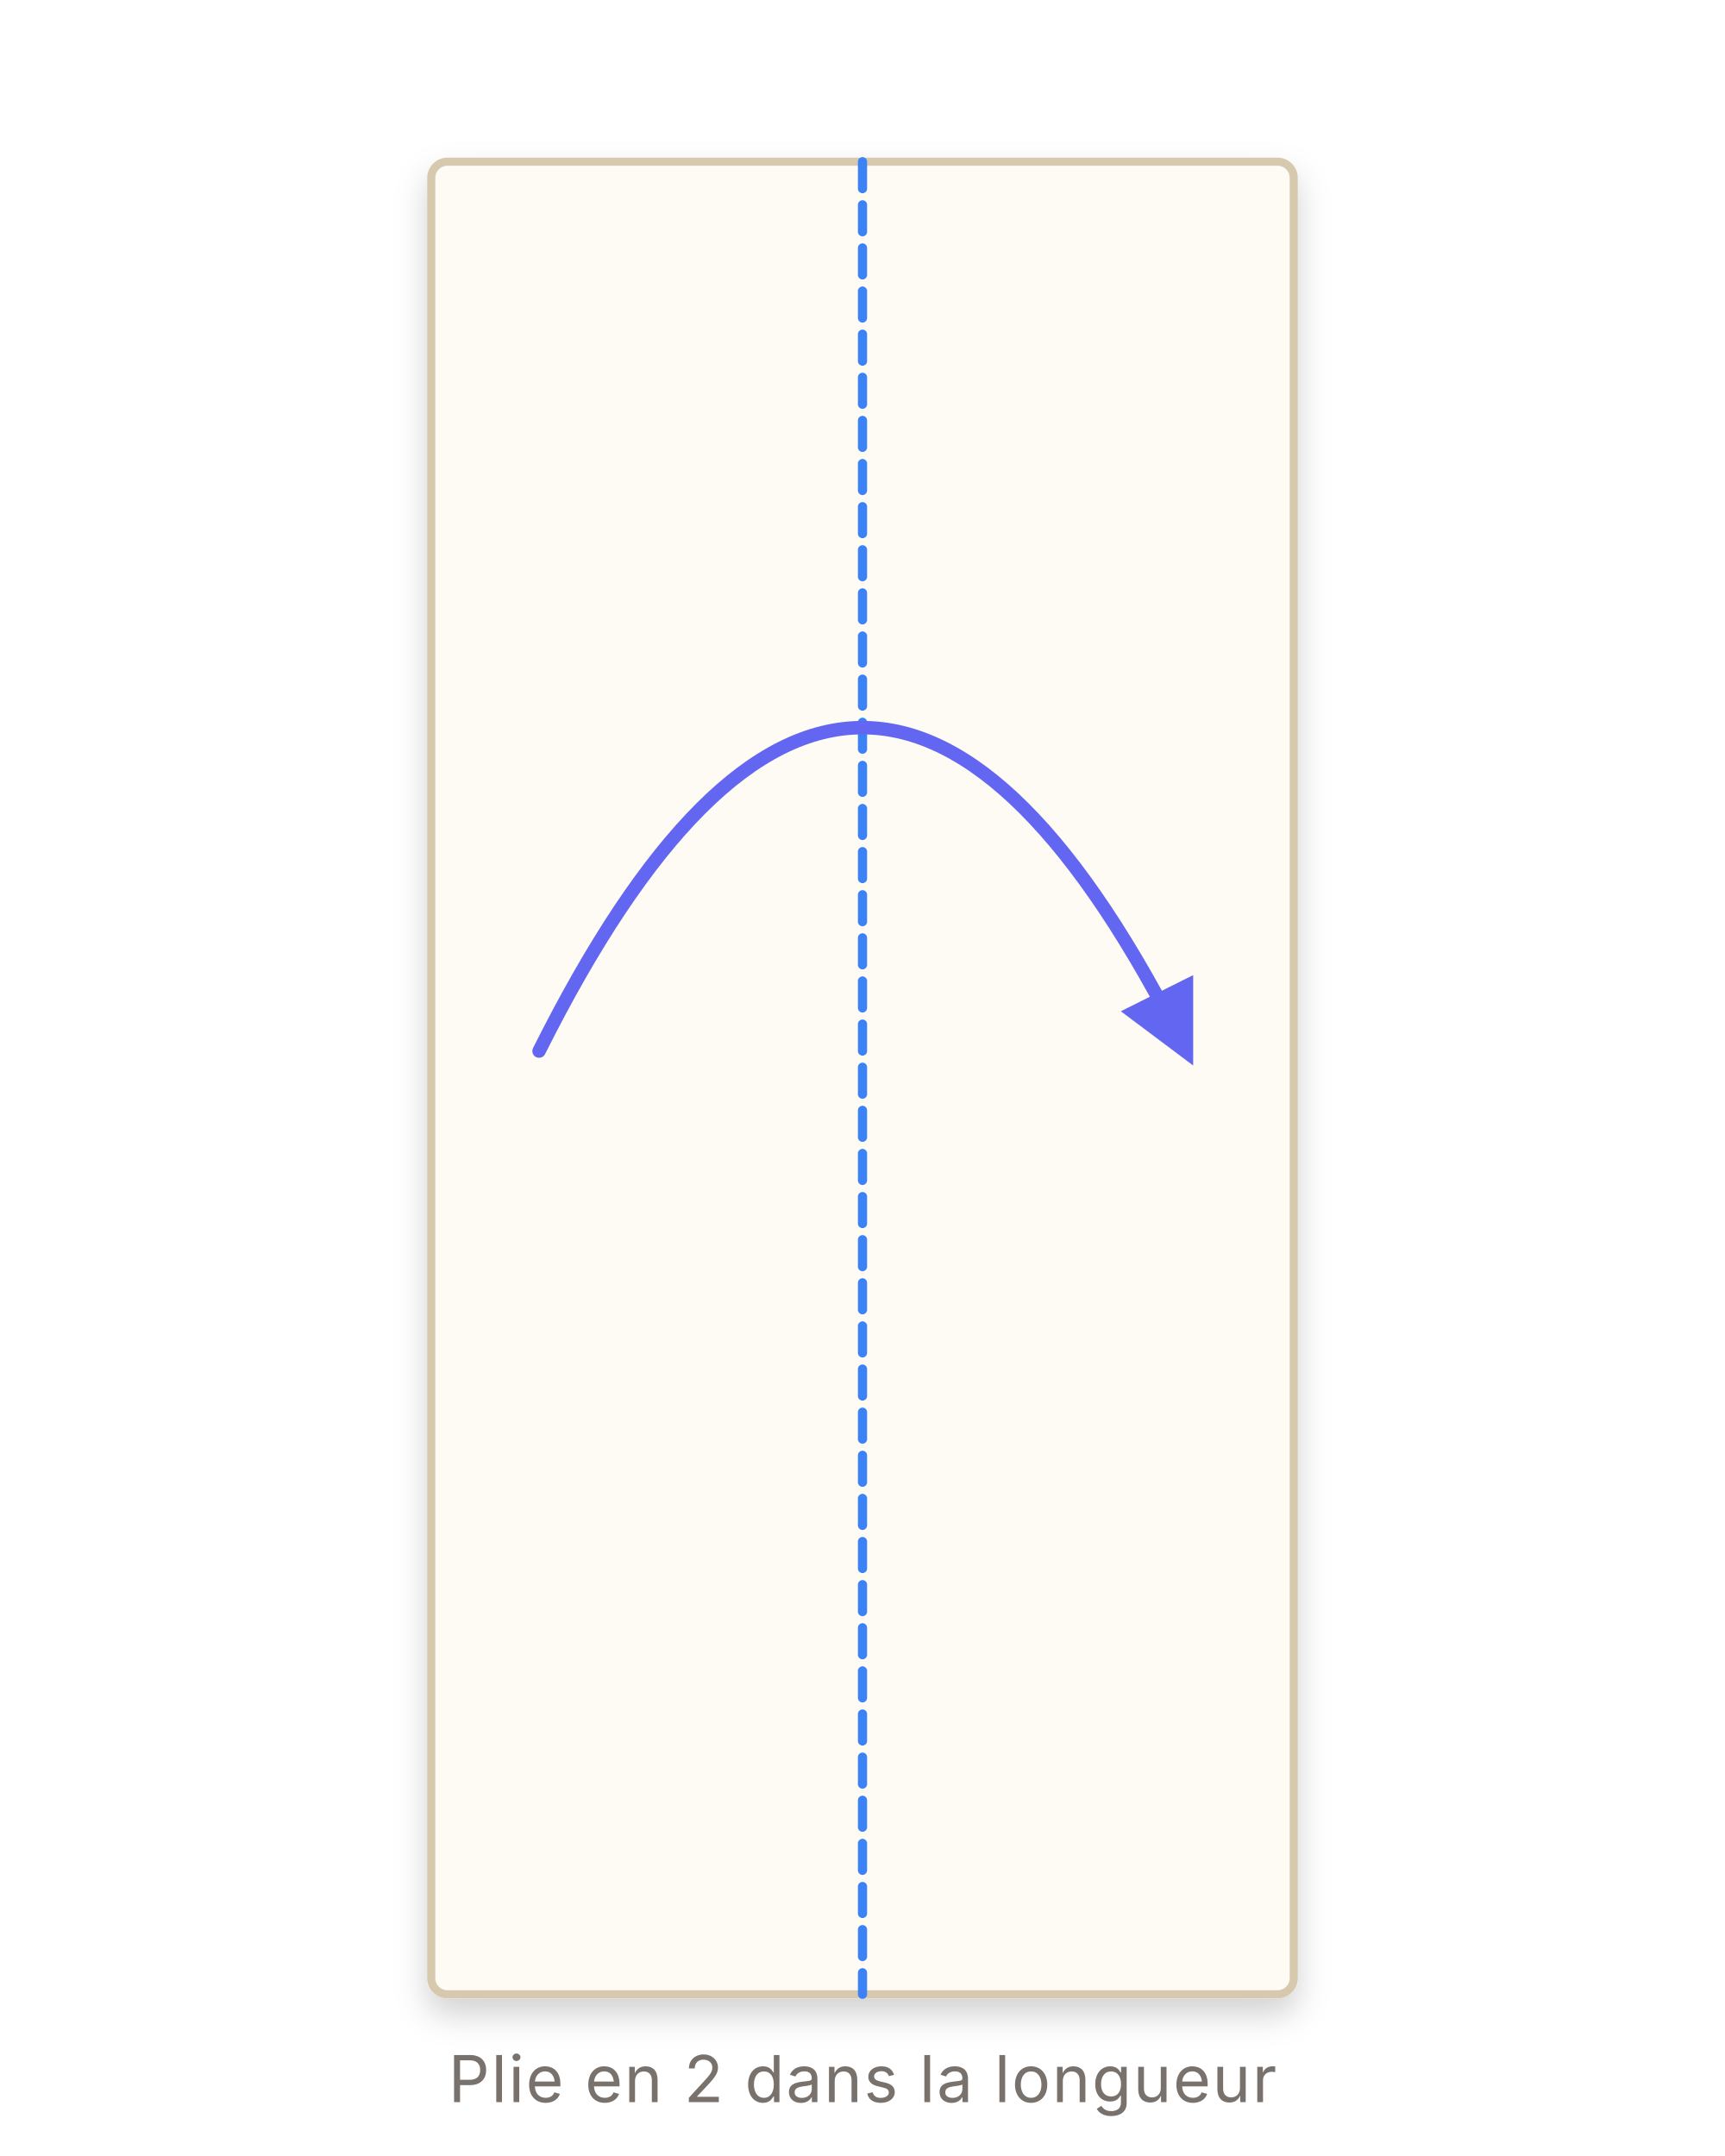
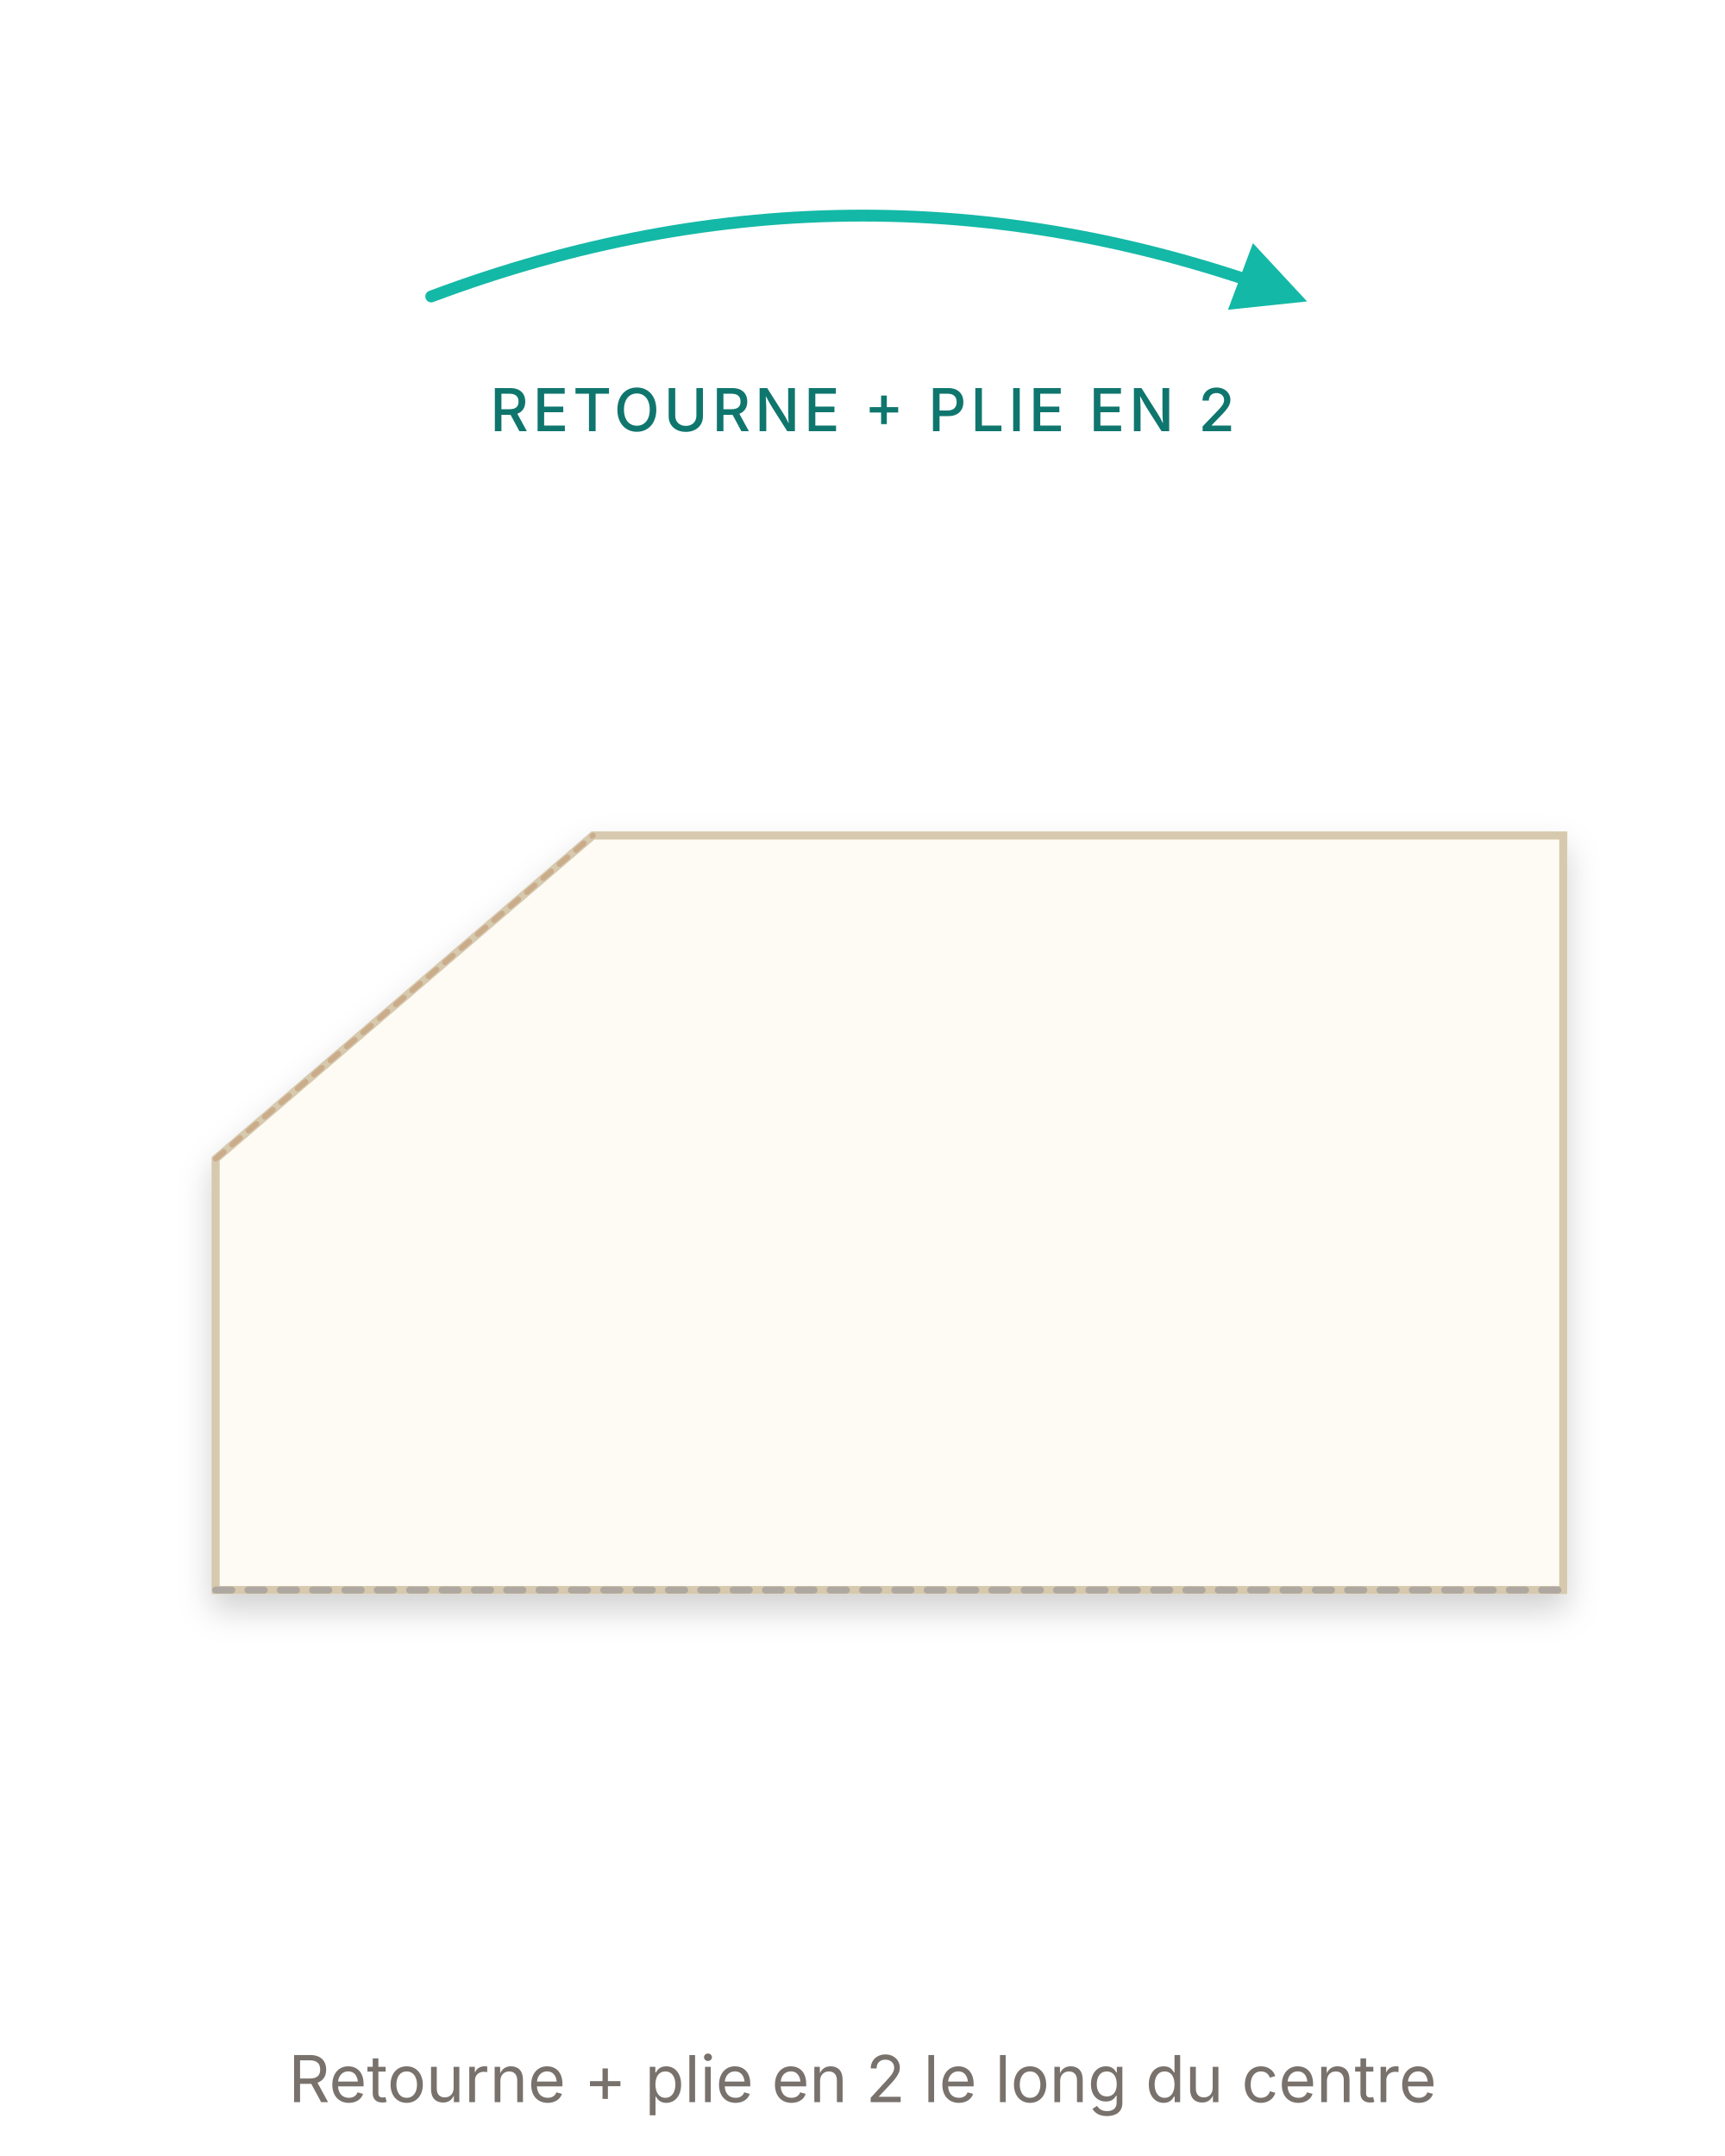
- <svg xmlns="http://www.w3.org/2000/svg" viewBox="0 0 320 400" fill="none" font-family="system-ui, -apple-system, sans-serif">
+ <svg xmlns="http://www.w3.org/2000/svg" viewBox="0 0 320 400" fill="none" font-family="system-ui,-apple-system,sans-serif">
  <defs>
    <filter id="ps" x="-10%" y="-10%" width="120%" height="120%">
      <feGaussianBlur in="SourceAlpha" stdDeviation="3" />
      <feOffset dx="0" dy="3" />
      <feComponentTransfer>
        <feFuncA type="linear" slope="0.18" />
      </feComponentTransfer>
      <feMerge>
        <feMergeNode />
        <feMergeNode in="SourceGraphic" />
      </feMerge>
    </filter>
    <marker id="arr" viewBox="0 0 10 10" refX="8" refY="5" markerWidth="6" markerHeight="6" orient="auto-start-reverse">
      <path d="M 0 0 L 10 5 L 0 10 z" fill="#6366f1" />
    </marker>
    <marker id="arrT" viewBox="0 0 10 10" refX="8" refY="5" markerWidth="6" markerHeight="6" orient="auto-start-reverse">
      <path d="M 0 0 L 10 5 L 0 10 z" fill="#14b8a6" />
    </marker>
    <linearGradient id="foldTri" x1="0" y1="0" x2="1" y2="1">
      <stop offset="0" stop-color="#fff7ed" />
      <stop offset="1" stop-color="#fed7aa" stop-opacity="0.7" />
    </linearGradient>
  </defs>
-   <rect x="80" y="30" width="160" height="340" rx="3" fill="#fefaf4" stroke="#d6c9ae" stroke-width="1.5" filter="url(#ps)" />
-   <line x1="160" y1="30" x2="160" y2="370" stroke="#3b82f6" stroke-width="1.7" stroke-dasharray="5 3" stroke-linecap="round" />
-   <path d="M 100 195 Q 160 75 220 195" stroke="#6366f1" stroke-width="2.5" stroke-linecap="round" fill="none" marker-end="url(#arr)" />
-   <text x="160" y="390" text-anchor="middle" font-size="12" fill="#78716c" letter-spacing="0.3">Plie en 2 dans la longueur</text>
+   <g>
+     <path d="M 80 55 Q 160 25 240 55" stroke="#14b8a6" stroke-width="2.2" stroke-linecap="round" fill="none" marker-end="url(#arrT)" />
+     <text x="160" y="80" text-anchor="middle" font-size="11" font-weight="500" fill="#0f766e" letter-spacing="0.8">RETOURNE + PLIE EN 2</text>
+   </g>
+   <polygon points="40,215 110,155 290,155 290,295 40,295" fill="#fefaf4" stroke="#d6c9ae" stroke-width="1.5" filter="url(#ps)" />
+   <line x1="40" y1="295" x2="290" y2="295" stroke="#a8a29e" stroke-width="1.3" stroke-dasharray="3 3" stroke-linecap="round" opacity="0.85" />
+   <line x1="40" y1="215" x2="110" y2="155" stroke="#c4a07c" stroke-width="1" stroke-dasharray="2 2" stroke-linecap="round" opacity="0.7" />
+   <text x="160" y="390" text-anchor="middle" font-size="12" fill="#78716c">Retourne + plie en 2 le long du centre</text>
</svg>
